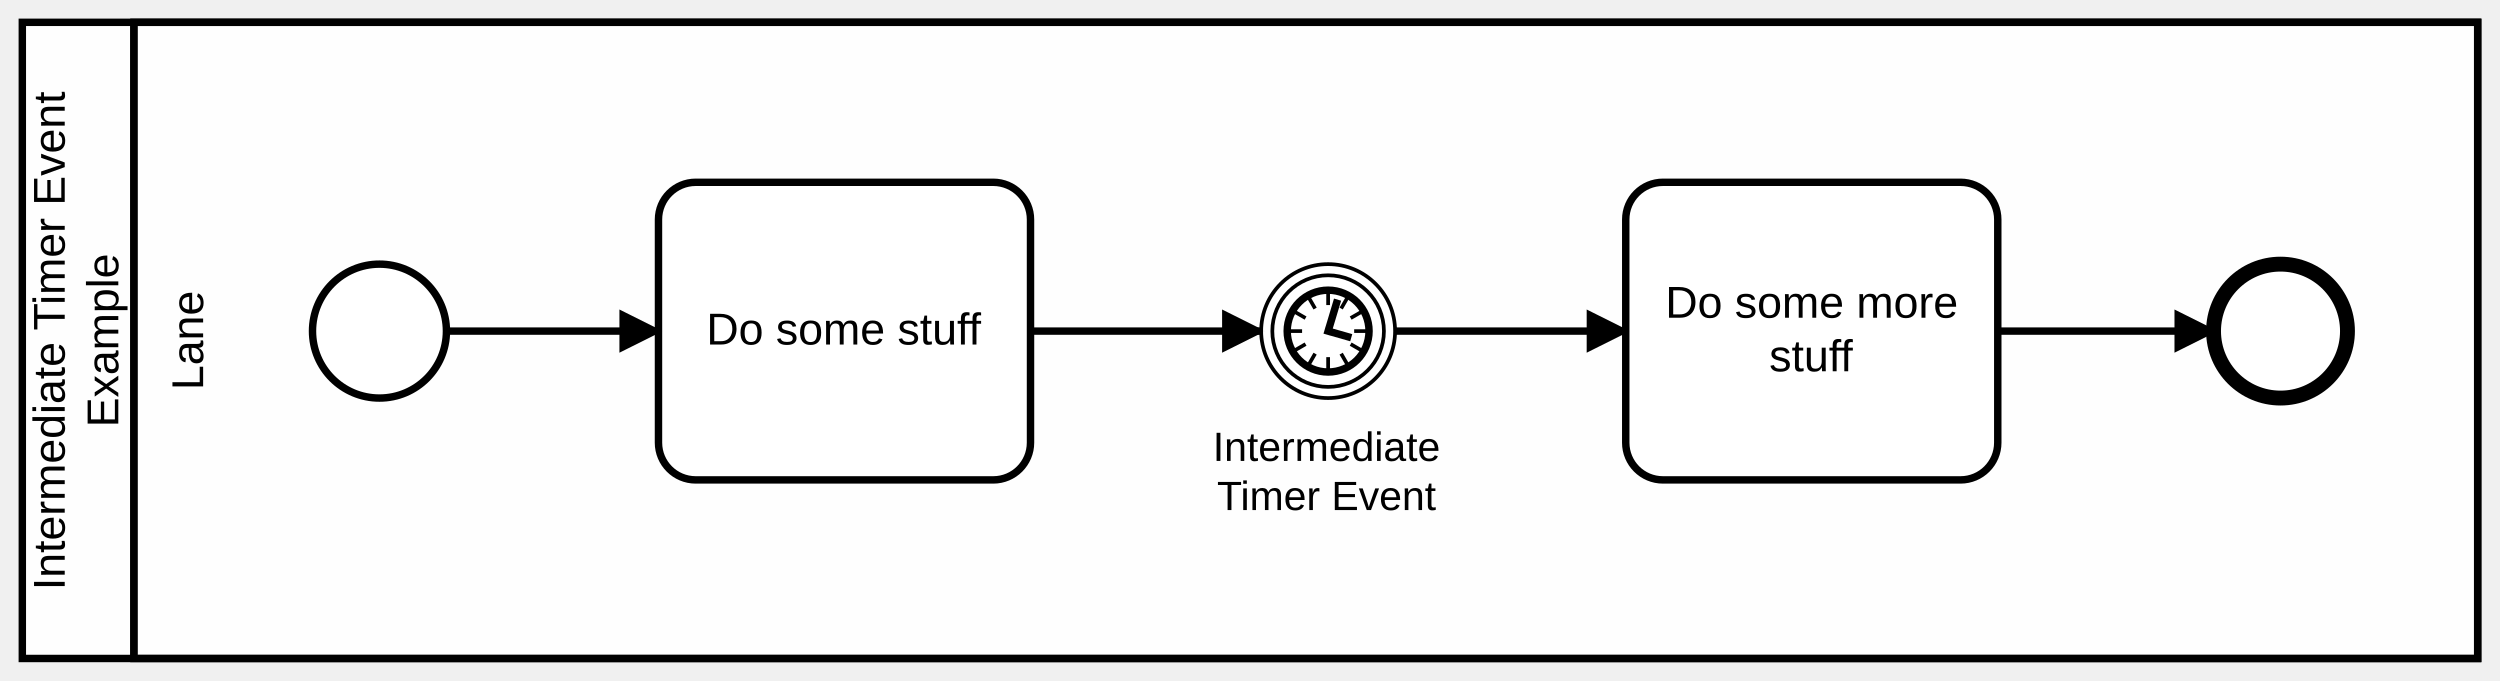
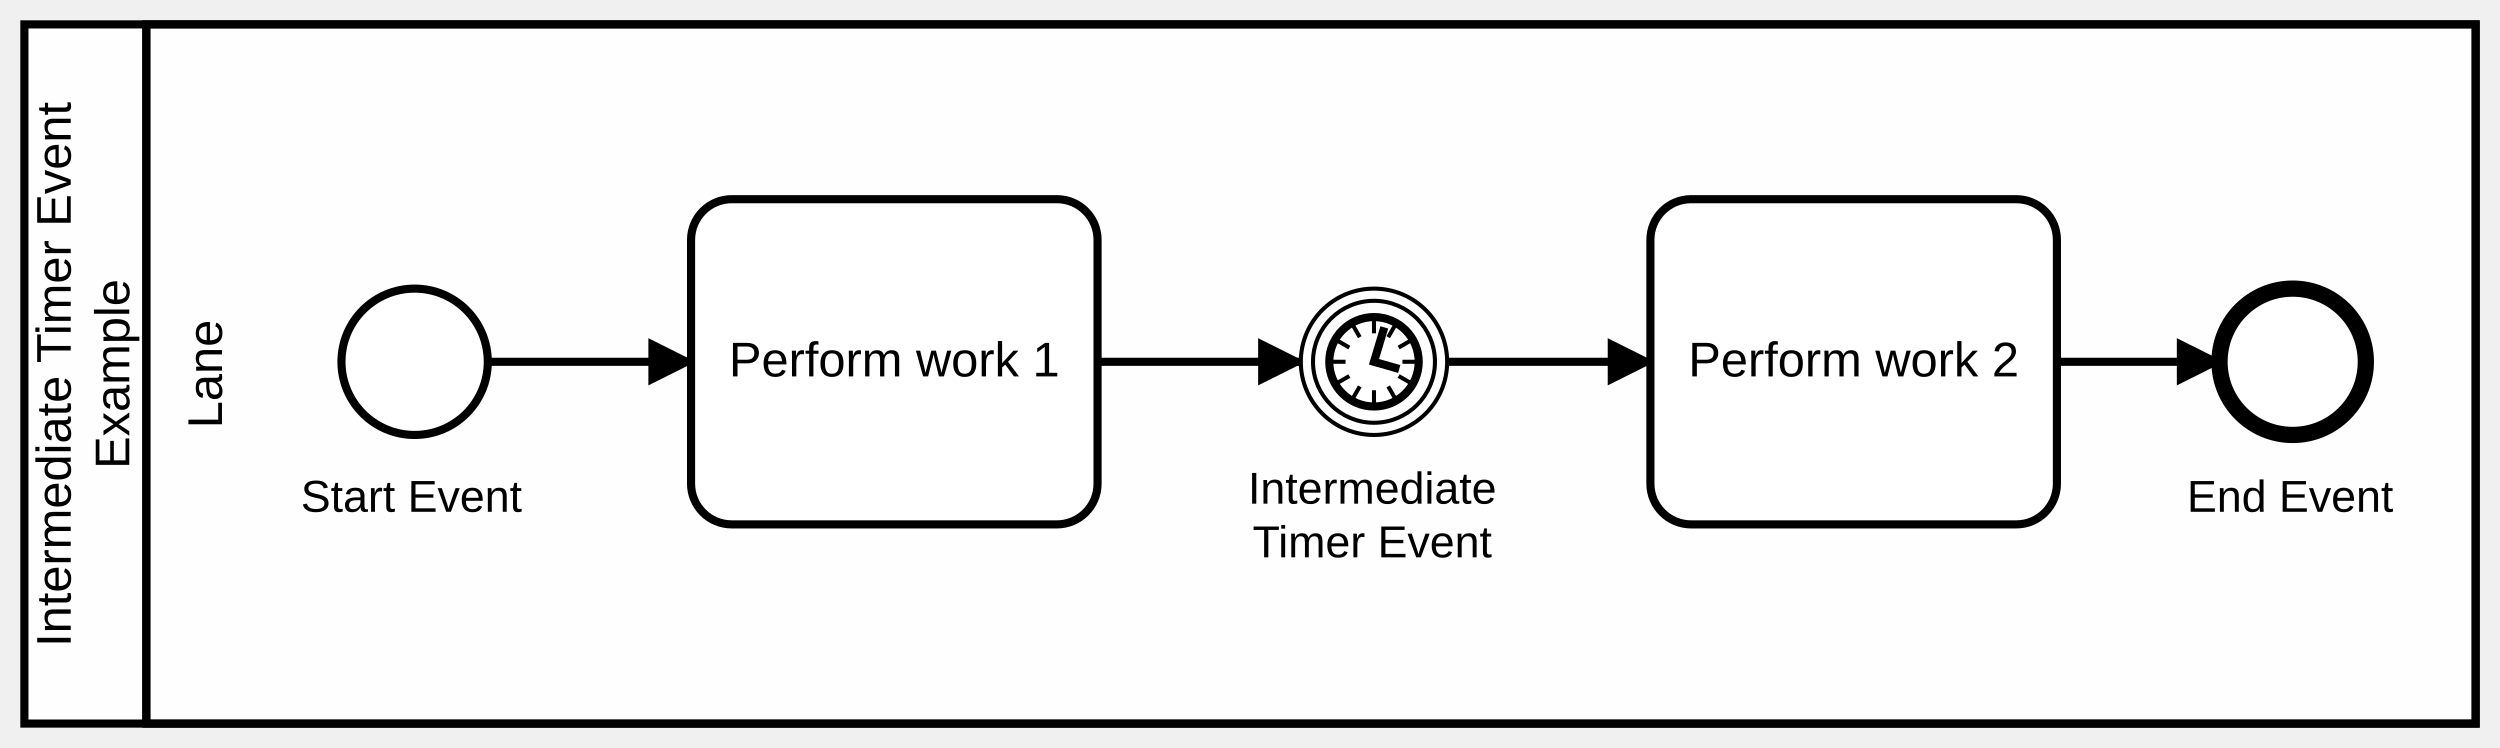
- <svg xmlns="http://www.w3.org/2000/svg" width="672" height="183" viewBox="-1 -2 672 183" version="1.1">
+ <svg xmlns="http://www.w3.org/2000/svg" width="615" height="184" viewBox="-1 -2 615 184" version="1.1">
  <defs>
-     <marker id="sequenceflow-end-white-black-634sq1bbee2y18bntnf4bzrgs" viewBox="0 0 20 20" refX="11" refY="10" markerWidth="10" markerHeight="10" orient="auto">
+     <marker id="sequenceflow-end-white-black-35u68doripnckewl7a5wg974p" viewBox="0 0 20 20" refX="11" refY="10" markerWidth="10" markerHeight="10" orient="auto">
      <path d="M 1 5 L 11 10 L 1 15 Z" style="fill: black; stroke-width: 1px; stroke-linecap: round; stroke-dasharray: 10000, 1; stroke: black;" />
    </marker>
  </defs>
  <g class="djs-group">
    <g class="djs-element djs-shape" data-element-id="Participant_0px403d" style="display: block;" transform="matrix(1 0 0 1 5 4)">
      <g class="djs-visual">
-         <rect x="0" y="0" width="660" height="171" rx="0" ry="0" style="stroke: black; stroke-width: 2px; fill: white; fill-opacity: 0.95;" />
-         <polyline points="30,0 30,171 " style="fill: none; stroke: black; stroke-width: 2px;" />
-         <text lineHeight="1.2" class="djs-label" style="font-family: Arial, sans-serif; font-size: 12px; font-weight: normal; fill: black;" transform="matrix(-1.83697e-16 -1 1 -1.83697e-16 0 171)">
-           <tspan x="18.359" y="11.4">Intermediate Timer Event </tspan>
-           <tspan x="62.156" y="25.8">Example</tspan>
+         <rect x="0" y="0" width="603" height="172" rx="0" ry="0" style="stroke: black; stroke-width: 2px; fill: white; fill-opacity: 0.95;" />
+         <polyline points="30,0 30,172 " style="fill: none; stroke: black; stroke-width: 2px;" />
+         <text lineHeight="1.2" class="djs-label" style="font-family: Arial, sans-serif; font-size: 12px; font-weight: normal; fill: black;" transform="matrix(-1.83697e-16 -1 1 -1.83697e-16 0 172)">
+           <tspan x="18.859" y="11.4">Intermediate Timer Event </tspan>
+           <tspan x="62.656" y="25.8">Example</tspan>
        </text>
      </g>
-       <rect x="0" y="0" width="660" height="171" class="djs-hit" style="fill: none; stroke-opacity: 0; stroke: white; stroke-width: 15px;" />
-       <rect x="-6" y="-6" width="672" height="183" class="djs-outline" style="fill: none;" />
+       <rect x="0" y="0" width="603" height="172" class="djs-hit" style="fill: none; stroke-opacity: 0; stroke: white; stroke-width: 15px;" />
+       <rect x="-6" y="-6" width="615" height="184" class="djs-outline" style="fill: none;" />
    </g>
    <g class="djs-children">
      <g class="djs-group">
        <g class="djs-element djs-shape" data-element-id="Lane_1xzf0d3" style="display: block;" transform="matrix(1 0 0 1 35 4)">
          <g class="djs-visual">
-             <rect x="0" y="0" width="630" height="171" rx="0" ry="0" style="stroke: black; stroke-width: 2px; fill: white; fill-opacity: 0.35;" />
-             <text lineHeight="1.2" class="djs-label" style="font-family: Arial, sans-serif; font-size: 12px; font-weight: normal; fill: black;" transform="matrix(-1.83697e-16 -1 1 -1.83697e-16 0 171)">
-               <tspan x="72.148" y="18.6">Lane</tspan>
+             <rect x="0" y="0" width="573" height="172" rx="0" ry="0" style="stroke: black; stroke-width: 2px; fill: white; fill-opacity: 0.35;" />
+             <text lineHeight="1.2" class="djs-label" style="font-family: Arial, sans-serif; font-size: 12px; font-weight: normal; fill: black;" transform="matrix(-1.83697e-16 -1 1 -1.83697e-16 0 172)">
+               <tspan x="72.648" y="18.6">Lane</tspan>
            </text>
          </g>
-           <rect x="0" y="0" width="630" height="171" class="djs-hit" style="fill: none; stroke-opacity: 0; stroke: white; stroke-width: 15px;" />
-           <rect x="-6" y="-6" width="642" height="183" class="djs-outline" style="fill: none;" />
+           <rect x="0" y="0" width="573" height="172" class="djs-hit" style="fill: none; stroke-opacity: 0; stroke: white; stroke-width: 15px;" />
+           <rect x="-6" y="-6" width="585" height="184" class="djs-outline" style="fill: none;" />
        </g>
      </g>
      <g class="djs-group">
-         <g class="djs-element djs-connection" data-element-id="SequenceFlow_1i26o7b" style="display: block;">
+         <g class="djs-element djs-connection" data-element-id="SequenceFlow_1uxd72g" style="display: block;">
          <g class="djs-visual">
-             <path d="m  374,87L436,87 " style="fill: none; stroke-width: 2px; stroke: black; stroke-linejoin: round; marker-end: url('#sequenceflow-end-white-black-634sq1bbee2y18bntnf4bzrgs');" />
+             <path d="m  119,87L169,87 " style="fill: none; stroke-width: 2px; stroke: black; stroke-linejoin: round; marker-end: url('#sequenceflow-end-white-black-35u68doripnckewl7a5wg974p');" />
          </g>
-           <polyline points="374,87 436,87 " class="djs-hit" style="fill: none; stroke-opacity: 0; stroke: white; stroke-width: 15px;" />
-           <rect x="368" y="81" width="74" height="12" class="djs-outline" style="fill: none;" />
+           <polyline points="119,87 169,87 " class="djs-hit" style="fill: none; stroke-opacity: 0; stroke: white; stroke-width: 15px;" />
+           <rect x="113" y="81" width="62" height="12" class="djs-outline" style="fill: none;" />
        </g>
      </g>
      <g class="djs-group">
-         <g class="djs-element djs-connection" data-element-id="SequenceFlow_1xm0err" style="display: block;">
+         <g class="djs-element djs-connection" data-element-id="SequenceFlow_18x3i4u" style="display: block;">
          <g class="djs-visual">
-             <path d="m  536,87L594,87 " style="fill: none; stroke-width: 2px; stroke: black; stroke-linejoin: round; marker-end: url('#sequenceflow-end-white-black-634sq1bbee2y18bntnf4bzrgs');" />
+             <path d="m  269,87L319,87 " style="fill: none; stroke-width: 2px; stroke: black; stroke-linejoin: round; marker-end: url('#sequenceflow-end-white-black-35u68doripnckewl7a5wg974p');" />
          </g>
-           <polyline points="536,87 594,87 " class="djs-hit" style="fill: none; stroke-opacity: 0; stroke: white; stroke-width: 15px;" />
-           <rect x="530" y="81" width="70" height="12" class="djs-outline" style="fill: none;" />
+           <polyline points="269,87 319,87 " class="djs-hit" style="fill: none; stroke-opacity: 0; stroke: white; stroke-width: 15px;" />
+           <rect x="263" y="81" width="62" height="12" class="djs-outline" style="fill: none;" />
        </g>
      </g>
      <g class="djs-group">
-         <g class="djs-element djs-connection" data-element-id="SequenceFlow_16uug3x" style="display: block;">
+         <g class="djs-element djs-connection" data-element-id="SequenceFlow_0tcqu6q" style="display: block;">
          <g class="djs-visual">
-             <path d="m  276,87L338,87 " style="fill: none; stroke-width: 2px; stroke: black; stroke-linejoin: round; marker-end: url('#sequenceflow-end-white-black-634sq1bbee2y18bntnf4bzrgs');" />
+             <path d="m  355,87L405,87 " style="fill: none; stroke-width: 2px; stroke: black; stroke-linejoin: round; marker-end: url('#sequenceflow-end-white-black-35u68doripnckewl7a5wg974p');" />
          </g>
-           <polyline points="276,87 338,87 " class="djs-hit" style="fill: none; stroke-opacity: 0; stroke: white; stroke-width: 15px;" />
-           <rect x="270" y="81" width="74" height="12" class="djs-outline" style="fill: none;" />
+           <polyline points="355,87 405,87 " class="djs-hit" style="fill: none; stroke-opacity: 0; stroke: white; stroke-width: 15px;" />
+           <rect x="349" y="81" width="62" height="12" class="djs-outline" style="fill: none;" />
        </g>
      </g>
      <g class="djs-group">
-         <g class="djs-element djs-connection" data-element-id="SequenceFlow_1jdocur" style="display: block;">
+         <g class="djs-element djs-connection" data-element-id="SequenceFlow_0avwa8d" style="display: block;">
          <g class="djs-visual">
-             <path d="m  119,87L176,87 " style="fill: none; stroke-width: 2px; stroke: black; stroke-linejoin: round; marker-end: url('#sequenceflow-end-white-black-634sq1bbee2y18bntnf4bzrgs');" />
+             <path d="m  505,87L545,87 " style="fill: none; stroke-width: 2px; stroke: black; stroke-linejoin: round; marker-end: url('#sequenceflow-end-white-black-35u68doripnckewl7a5wg974p');" />
          </g>
-           <polyline points="119,87 176,87 " class="djs-hit" style="fill: none; stroke-opacity: 0; stroke: white; stroke-width: 15px;" />
-           <rect x="113" y="81" width="69" height="12" class="djs-outline" style="fill: none;" />
+           <polyline points="505,87 545,87 " class="djs-hit" style="fill: none; stroke-opacity: 0; stroke: white; stroke-width: 15px;" />
+           <rect x="499" y="81" width="52" height="12" class="djs-outline" style="fill: none;" />
        </g>
      </g>
      <g class="djs-group">
-         <g class="djs-element djs-shape selected" data-element-id="StartEvent_1mox3jl" style="display: block;" transform="matrix(1 0 0 1 83 69)">
+         <g class="djs-element djs-shape" data-element-id="StartEvent_1mox3jl" style="display: block;" transform="matrix(1 0 0 1 83 69)">
          <g class="djs-visual">
            <circle cx="18" cy="18" r="18" style="stroke: black; stroke-width: 2px; fill: white; fill-opacity: 0.95;" />
          </g>
          <rect x="0" y="0" width="36" height="36" class="djs-hit" style="fill: none; stroke-opacity: 0; stroke: white; stroke-width: 15px;" />
          <rect x="-6" y="-6" width="48" height="48" class="djs-outline" style="fill: none;" />
        </g>
      </g>
      <g class="djs-group">
-         <g class="djs-element djs-shape" data-element-id="EndEvent_0eie6q6" style="display: block;" transform="matrix(1 0 0 1 594 69)">
-           <g class="djs-visual">
-             <circle cx="18" cy="18" r="18" style="stroke: black; stroke-width: 4px; fill: white; fill-opacity: 0.95;" />
-           </g>
-           <rect x="0" y="0" width="36" height="36" class="djs-hit" style="fill: none; stroke-opacity: 0; stroke: white; stroke-width: 15px;" />
-           <rect x="-6" y="-6" width="48" height="48" class="djs-outline" style="fill: none;" />
-         </g>
-       </g>
-       <g class="djs-group">
-         <g class="djs-element djs-shape" data-element-id="Task_19kkgzk" style="display: block;" transform="matrix(1 0 0 1 176 47)">
+         <g class="djs-element djs-shape" data-element-id="Task_1jqcp1f" style="display: block;" transform="matrix(1 0 0 1 169 47)">
          <g class="djs-visual">
            <rect x="0" y="0" width="100" height="80" rx="10" ry="10" style="stroke: black; stroke-width: 2px; fill: white; fill-opacity: 0.95;" />
            <text lineHeight="1.2" class="djs-label" style="font-family: Arial, sans-serif; font-size: 12px; font-weight: normal; fill: black;">
-               <tspan x="12.883" y="43.6">Do some stuff</tspan>
+               <tspan x="9.32" y="43.6">Perform work 1</tspan>
            </text>
          </g>
          <rect x="0" y="0" width="100" height="80" class="djs-hit" style="fill: none; stroke-opacity: 0; stroke: white; stroke-width: 15px;" />
          <rect x="-6" y="-6" width="112" height="92" class="djs-outline" style="fill: none;" />
        </g>
      </g>
      <g class="djs-group">
-         <g class="djs-element djs-shape" data-element-id="IntermediateThrowEvent_17gx7z7" style="display: block;" transform="matrix(1 0 0 1 338 69)">
+         <g class="djs-element djs-shape" data-element-id="IntermediateThrowEvent_0hae9qo" style="display: block;" transform="matrix(1 0 0 1 319 69)">
          <g class="djs-visual">
            <circle cx="18" cy="18" r="18" style="stroke: black; stroke-width: 1px; fill: white; fill-opacity: 0.95;" />
            <circle cx="18" cy="18" r="15" style="stroke: black; stroke-width: 1px; fill: none;" />
            <circle cx="18" cy="18" r="11" style="stroke: black; stroke-width: 2px; fill: white;" />
            <path d="M 18,18 l 2.25,-7.5 m -2.25,7.5 l 5.25,1.5 " style="fill: none; stroke-width: 2px; stroke: black; stroke-linecap: square;" />
            <path d="M 18,18 m 0,7.5 l -0,2.25 " transform="rotate(0,18,18)" style="fill: none; stroke-width: 1px; stroke: black; stroke-linecap: square;" />
            <path d="M 18,18 m 0,7.5 l -0,2.25 " transform="rotate(30,18,18)" style="fill: none; stroke-width: 1px; stroke: black; stroke-linecap: square;" />
            <path d="M 18,18 m 0,7.5 l -0,2.25 " transform="rotate(60,18,18)" style="fill: none; stroke-width: 1px; stroke: black; stroke-linecap: square;" />
            <path d="M 18,18 m 0,7.5 l -0,2.25 " transform="rotate(90,18,18)" style="fill: none; stroke-width: 1px; stroke: black; stroke-linecap: square;" />
            <path d="M 18,18 m 0,7.5 l -0,2.25 " transform="rotate(120,18,18)" style="fill: none; stroke-width: 1px; stroke: black; stroke-linecap: square;" />
            <path d="M 18,18 m 0,7.5 l -0,2.25 " transform="rotate(150,18,18)" style="fill: none; stroke-width: 1px; stroke: black; stroke-linecap: square;" />
            <path d="M 18,18 m 0,7.5 l -0,2.25 " transform="rotate(180,18,18)" style="fill: none; stroke-width: 1px; stroke: black; stroke-linecap: square;" />
            <path d="M 18,18 m 0,7.5 l -0,2.25 " transform="rotate(210,18,18)" style="fill: none; stroke-width: 1px; stroke: black; stroke-linecap: square;" />
            <path d="M 18,18 m 0,7.5 l -0,2.25 " transform="rotate(240,18,18)" style="fill: none; stroke-width: 1px; stroke: black; stroke-linecap: square;" />
            <path d="M 18,18 m 0,7.5 l -0,2.25 " transform="rotate(270,18,18)" style="fill: none; stroke-width: 1px; stroke: black; stroke-linecap: square;" />
            <path d="M 18,18 m 0,7.5 l -0,2.25 " transform="rotate(300,18,18)" style="fill: none; stroke-width: 1px; stroke: black; stroke-linecap: square;" />
            <path d="M 18,18 m 0,7.5 l -0,2.25 " transform="rotate(330,18,18)" style="fill: none; stroke-width: 1px; stroke: black; stroke-linecap: square;" />
          </g>
          <rect x="0" y="0" width="36" height="36" class="djs-hit" style="fill: none; stroke-opacity: 0; stroke: white; stroke-width: 15px;" />
          <rect x="-6" y="-6" width="48" height="48" class="djs-outline" style="fill: none;" />
        </g>
      </g>
      <g class="djs-group">
-         <g class="djs-element djs-shape" data-element-id="IntermediateThrowEvent_17gx7z7_label" style="display: block;" transform="matrix(1 0 0 1 325 112)">
+         <g class="djs-element djs-shape" data-element-id="Task_00o0mdu" style="display: block;" transform="matrix(1 0 0 1 405 47)">
+           <g class="djs-visual">
+             <rect x="0" y="0" width="100" height="80" rx="10" ry="10" style="stroke: black; stroke-width: 2px; fill: white; fill-opacity: 0.95;" />
+             <text lineHeight="1.2" class="djs-label" style="font-family: Arial, sans-serif; font-size: 12px; font-weight: normal; fill: black;">
+               <tspan x="9.32" y="43.6">Perform work 2</tspan>
+             </text>
+           </g>
+           <rect x="0" y="0" width="100" height="80" class="djs-hit" style="fill: none; stroke-opacity: 0; stroke: white; stroke-width: 15px;" />
+           <rect x="-6" y="-6" width="112" height="92" class="djs-outline" style="fill: none;" />
+         </g>
+       </g>
+       <g class="djs-group">
+         <g class="djs-element djs-shape" data-element-id="EndEvent_0eie6q6" style="display: block;" transform="matrix(1 0 0 1 545 69)">
+           <g class="djs-visual">
+             <circle cx="18" cy="18" r="18" style="stroke: black; stroke-width: 4px; fill: white; fill-opacity: 0.95;" />
+           </g>
+           <rect x="0" y="0" width="36" height="36" class="djs-hit" style="fill: none; stroke-opacity: 0; stroke: white; stroke-width: 15px;" />
+           <rect x="-6" y="-6" width="48" height="48" class="djs-outline" style="fill: none;" />
+         </g>
+       </g>
+       <g class="djs-group">
+         <g class="djs-element djs-shape" data-element-id="IntermediateThrowEvent_0hae9qo_label" style="display: block;" transform="matrix(1 0 0 1 306 112)">
          <g class="djs-visual">
            <text lineHeight="1.2" class="djs-label" style="font-family: Arial, sans-serif; font-size: 11px; font-weight: normal; fill: black;">
              <tspan x="0" y="9.9">Intermediate </tspan>
              <tspan x="1.133" y="23.1">Timer Event</tspan>
            </text>
          </g>
          <rect x="0" y="0" width="62" height="27" class="djs-hit" style="fill: none; stroke-opacity: 0; stroke: white; stroke-width: 15px;" />
          <rect x="-6" y="-6" width="74" height="39" class="djs-outline" style="fill: none;" />
        </g>
      </g>
-       <g class="djs-group">
-         <g class="djs-element djs-shape" data-element-id="Task_13n0uvq" style="display: block;" transform="matrix(1 0 0 1 436 47)">
-           <g class="djs-visual">
-             <rect x="0" y="0" width="100" height="80" rx="10" ry="10" style="stroke: black; stroke-width: 2px; fill: white; fill-opacity: 0.95;" />
-             <text lineHeight="1.2" class="djs-label" style="font-family: Arial, sans-serif; font-size: 12px; font-weight: normal; fill: black;">
-               <tspan x="10.648" y="36.4">Do some more </tspan>
-               <tspan x="38.562" y="50.8">stuff</tspan>
-             </text>
-           </g>
-           <rect x="0" y="0" width="100" height="80" class="djs-hit" style="fill: none; stroke-opacity: 0; stroke: white; stroke-width: 15px;" />
-           <rect x="-6" y="-6" width="112" height="92" class="djs-outline" style="fill: none;" />
-         </g>
-       </g>
    </g>
  </g>
+   <g class="djs-group">
+     <g class="djs-element djs-shape" data-element-id="StartEvent_1mox3jl_label" style="display: block;" transform="matrix(1 0 0 1 73 114)">
+       <g class="djs-visual">
+         <text lineHeight="1.2" class="djs-label" style="font-family: Arial, sans-serif; font-size: 11px; font-weight: normal; fill: black;">
+           <tspan x="0" y="9.9">Start Event</tspan>
+         </text>
+       </g>
+       <rect x="0" y="0" width="55" height="14" class="djs-hit" style="fill: none; stroke-opacity: 0; stroke: white; stroke-width: 15px;" />
+       <rect x="-6" y="-6" width="67" height="26" class="djs-outline" style="fill: none;" />
+     </g>
+   </g>
+   <g class="djs-group">
+     <g class="djs-element djs-shape" data-element-id="EndEvent_0eie6q6_label" style="display: block;" transform="matrix(1 0 0 1 537 114)">
+       <g class="djs-visual">
+         <text lineHeight="1.2" class="djs-label" style="font-family: Arial, sans-serif; font-size: 11px; font-weight: normal; fill: black;">
+           <tspan x="0" y="9.9">End Event</tspan>
+         </text>
+       </g>
+       <rect x="0" y="0" width="51" height="14" class="djs-hit" style="fill: none; stroke-opacity: 0; stroke: white; stroke-width: 15px;" />
+       <rect x="-6" y="-6" width="63" height="26" class="djs-outline" style="fill: none;" />
+     </g>
+   </g>
+   <g class="djs-drag-group" style="pointer-events: none;" transform="matrix(1 0 0 1 -1 9)" />
+   <g class="djs-drag-group" style="pointer-events: none;" transform="matrix(1 0 0 1 -1 9)" />
+   <g class="djs-drag-group" style="pointer-events: none;" transform="matrix(1 0 0 1 42 0)" />
</svg>
